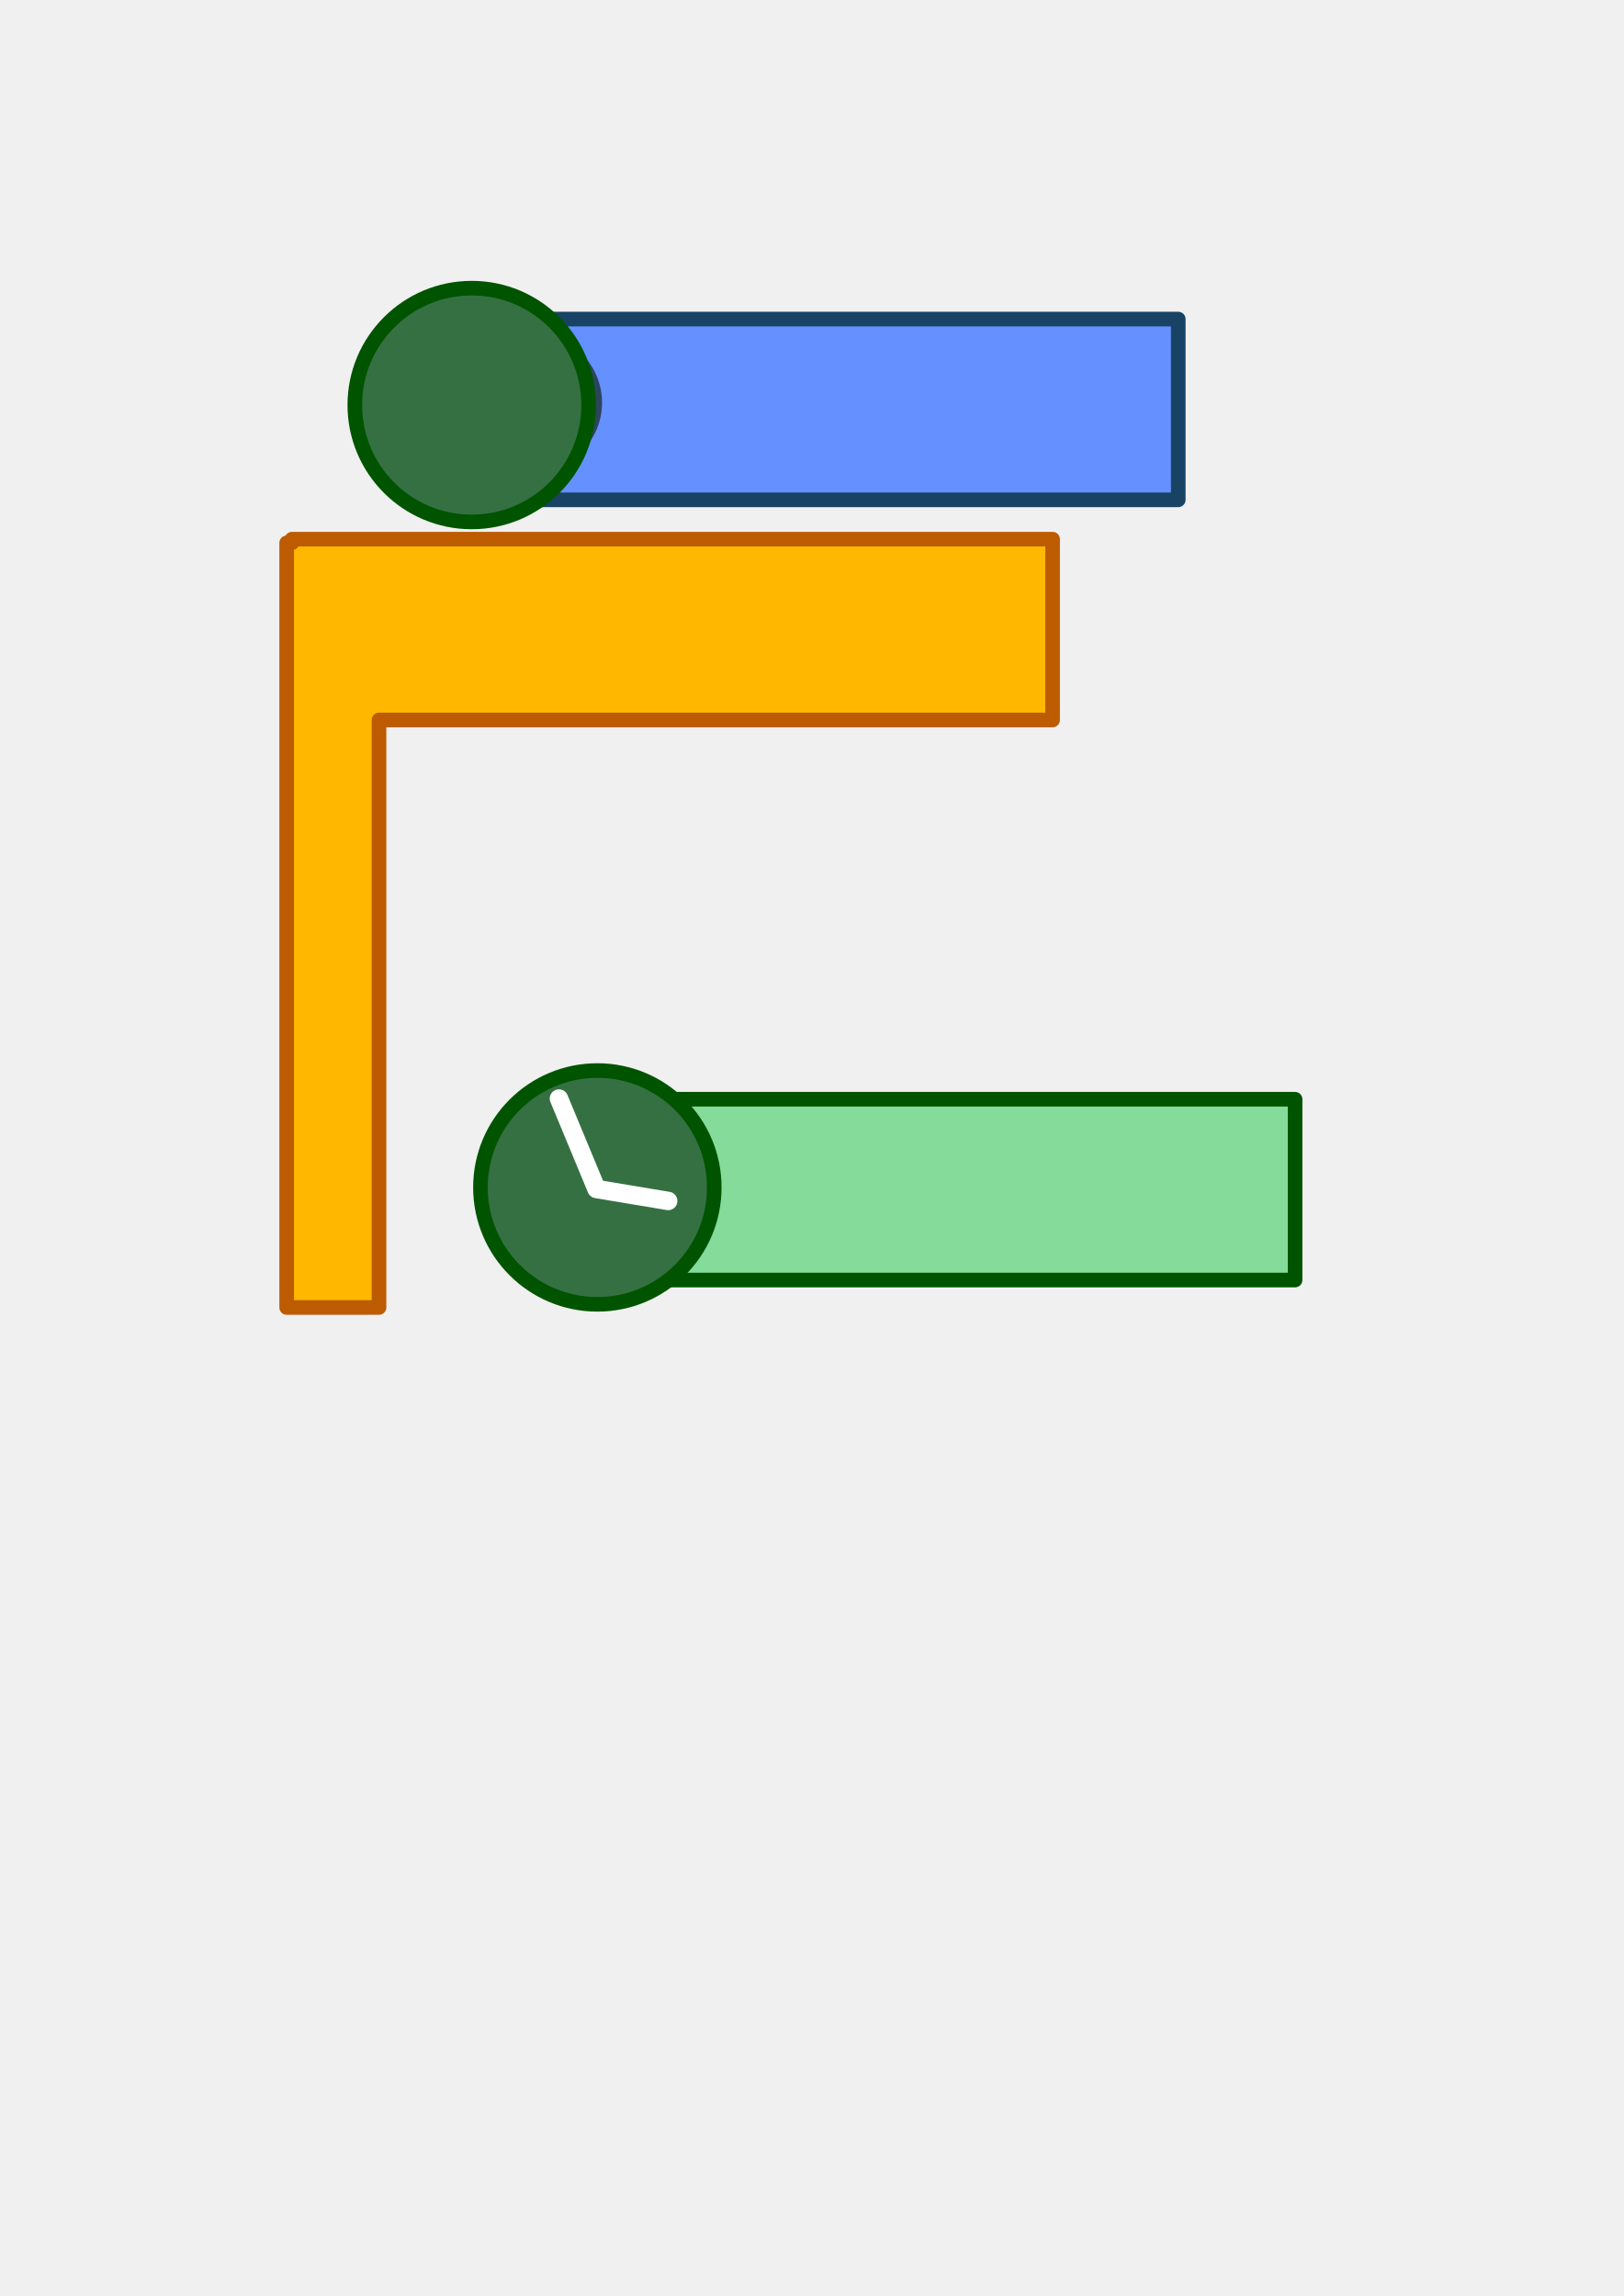
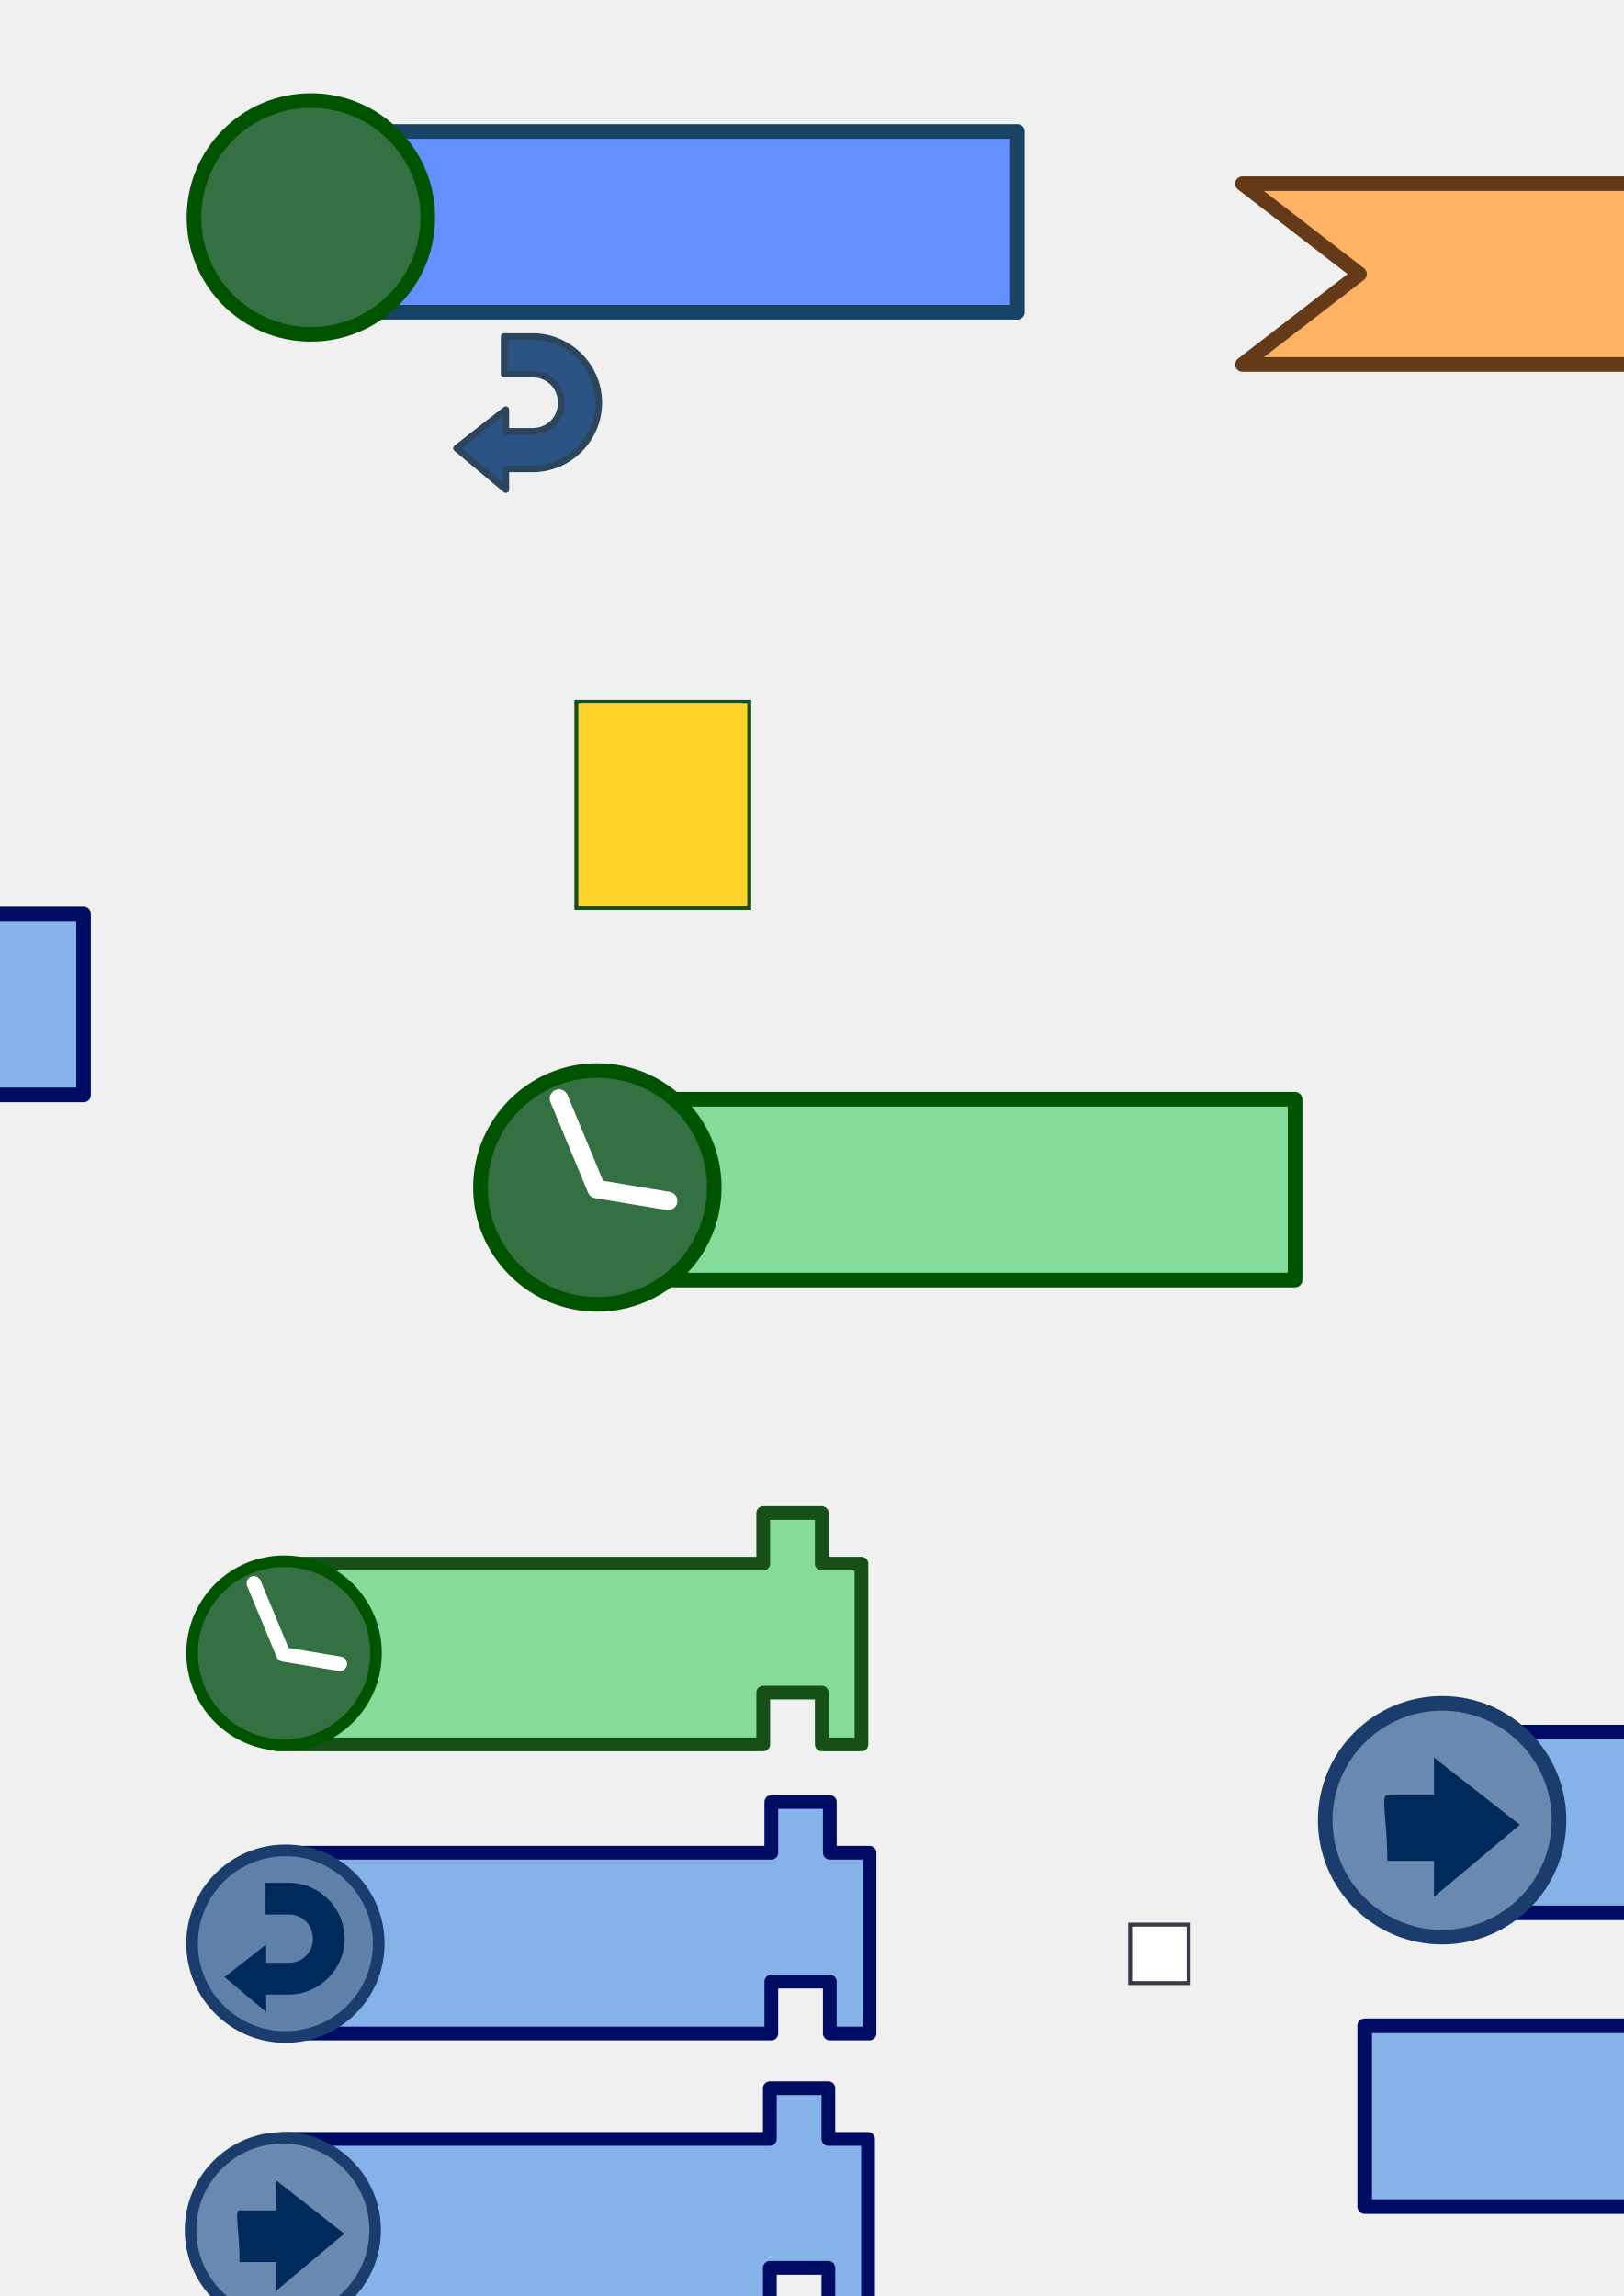
<svg xmlns="http://www.w3.org/2000/svg" width="744.094" height="1052.362" id="svg2" version="1.1">
  <defs id="defs4">
-     </defs>
+     <linearGradient id="linearGradient3989">
+       <stop style="stop-color:#35ce36;stop-opacity:1;" offset="0" id="stop3991" />
+       <stop id="stop3997" offset="0.5" style="stop-color:#ffffff;stop-opacity:0.498;" />
+       <stop style="stop-color:#ffffff;stop-opacity:0;" offset="1" id="stop3993" />
+     </linearGradient>
+     <linearGradient id="linearGradient3203">
+       <stop style="stop-color:#d3ebd3;stop-opacity:1;" offset="0" id="stop3205" />
+       <stop id="stop3219" offset="0.5" style="stop-color:#0fec0f;stop-opacity:0.498;" />
+       <stop style="stop-color:#00ff00;stop-opacity:0;" offset="1" id="stop3207" />
+     </linearGradient>
+     <filter id="filter4017" x="-0.25" width="1.5" y="-0.25" height="1.5" color-interpolation-filters="sRGB">
+       <feGaussianBlur id="feGaussianBlur4019" result="result8" stdDeviation="7" />
+       <feComposite id="feComposite4021" in2="SourceGraphic" in="result8" operator="xor" result="result6" />
+       <feDisplacementMap id="feDisplacementMap4023" in2="result6" result="result4" scale="75" yChannelSelector="A" xChannelSelector="A" in="result6" />
+       <feComposite id="feComposite4025" in2="SourceGraphic" k1="1" in="result4" operator="arithmetic" result="result2" />
+     </filter>
+   </defs>
  <g id="layer1">
-     <path style="color:#000000;fill:#ffb700;fill-opacity:1;fill-rule:nonzero;stroke:#bc5b00;stroke-width:6.7;stroke-linecap:round;stroke-linejoin:round;stroke-miterlimit:4;stroke-opacity:1;stroke-dasharray:none;stroke-dashoffset:0;marker:none;visibility:visible;display:inline;overflow:visible;enable-background:accumulate" d="M 133.781 247.125 L 133.781 248.812 L 131.375 248.812 L 131.375 599.281 L 173.688 599.281 L 173.688 330 L 482.375 330 L 482.375 247.125 L 133.781 247.125 z " id="rect2816" />
+     <path style="color:#000000;fill:#ffb700;fill-opacity:1;fill-rule:nonzero;stroke:#bc5b00;stroke-width:6.7;stroke-linecap:round;stroke-linejoin:round;stroke-miterlimit:4;stroke-opacity:1;stroke-dasharray:none;stroke-dashoffset:0;marker:none;visibility:visible;display:inline;overflow:visible;enable-background:accumulate" d="m -425.629,4.894 0,1.688 -2.406,0 0,350.469 42.312,0 0,-269.281 264.844,0 0,-24.094 26.813,0 0,24.094 17.031,0 0,-82.875 -348.594,0 z" id="rect2816" />
    <rect style="color:#000000;fill:#6491ff;fill-opacity:1;fill-rule:nonzero;stroke:#184364;stroke-width:6.7;stroke-linecap:round;stroke-linejoin:round;stroke-miterlimit:4;stroke-opacity:1;stroke-dasharray:none;stroke-dashoffset:0;marker:none;visibility:visible;display:inline;overflow:visible;enable-background:accumulate" id="rect2816-7" width="348.571" height="82.857" x="795.461" y="562.426" />
    <rect style="color:#000000;fill:#6491ff;fill-opacity:1;fill-rule:nonzero;stroke:#184364;stroke-width:6.7;stroke-linecap:round;stroke-linejoin:round;stroke-miterlimit:4;stroke-opacity:1;stroke-dasharray:none;stroke-dashoffset:0;marker:none;visibility:visible;display:inline;overflow:visible;enable-background:accumulate" id="rect2816-7-4" width="348.571" height="82.857" x="795.461" y="663.441" />
-     <rect style="color:#000000;fill:#6491ff;fill-opacity:1;fill-rule:nonzero;stroke:#184364;stroke-width:6.7;stroke-linecap:round;stroke-linejoin:round;stroke-miterlimit:4;stroke-opacity:1;stroke-dasharray:none;stroke-dashoffset:0;marker:none;visibility:visible;display:inline;overflow:visible;enable-background:accumulate" id="rect2816-7-48" width="348.571" height="82.857" x="191.39" y="146.243" />
+     <rect style="color:#000000;fill:#6491ff;fill-opacity:1;fill-rule:nonzero;stroke:#184364;stroke-width:6.7;stroke-linecap:round;stroke-linejoin:round;stroke-miterlimit:4;stroke-opacity:1;stroke-dasharray:none;stroke-dashoffset:0;marker:none;visibility:visible;display:inline;overflow:visible;enable-background:accumulate" id="rect2816-7-48" width="348.571" height="82.857" x="117.687" y="60.257" />
    <rect style="color:#000000;fill:#85dc9a;fill-opacity:1;fill-rule:nonzero;stroke:#005400;stroke-width:6.7;stroke-linecap:round;stroke-linejoin:round;stroke-miterlimit:4;stroke-opacity:1;stroke-dasharray:none;stroke-dashoffset:0;marker:none;visibility:visible;display:inline;overflow:visible;enable-background:accumulate" id="rect2816-7-9" width="348.571" height="82.857" x="244.928" y="503.837" />
    <path style="color:#000000;fill:#357043;fill-opacity:1;fill-rule:nonzero;stroke:#005400;stroke-width:17.308;stroke-linecap:round;stroke-linejoin:round;stroke-miterlimit:4;stroke-opacity:1;stroke-dasharray:none;stroke-dashoffset:0;marker:none;visibility:visible;display:inline;overflow:visible;enable-background:accumulate" id="path3712" d="m -175.767,627.088 a 138.391,138.391 0 1 1 -276.782,0 138.391,138.391 0 1 1 276.782,0 z" transform="matrix(0.3870991,0,0,0.3870991,395.3614,301.5102)" />
    <path style="fill:none;stroke:#ffffff;stroke-width:8.445;stroke-linecap:round;stroke-linejoin:round;stroke-miterlimit:4;stroke-opacity:1;stroke-dasharray:none" d="m 256.155,503.523 17.205,41.449 32.846,5.474" id="path3714" />
    <path style="font-size:medium;font-style:normal;font-variant:normal;font-weight:normal;font-stretch:normal;text-indent:0;text-align:start;text-decoration:none;line-height:normal;letter-spacing:normal;word-spacing:normal;text-transform:none;direction:ltr;block-progression:tb;writing-mode:lr-tb;text-anchor:start;color:#000000;fill:#2a5283;fill-opacity:1;fill-rule:nonzero;stroke:#2c455d;stroke-width:3.03;stroke-linecap:round;stroke-linejoin:round;stroke-miterlimit:4;stroke-opacity:1;stroke-dasharray:none;marker:none;visibility:visible;display:inline;overflow:visible;enable-background:accumulate;font-family:Bitstream Vera Sans;-inkscape-font-specification:Bitstream Vera Sans" d="m 231.044,154.248 0,17.209 13.015,0 c 7.422,0 13.122,5.7 13.122,13.122 0,7.422 -5.7,13.122 -13.122,13.122 l -12.262,0 0,-9.936 -22.587,17.68 22.587,18.954 0,-9.489 12.262,0 c 16.655,0 30.331,-13.676 30.331,-30.331 0,-16.655 -13.676,-30.331 -30.331,-30.331 l -13.015,0 z" id="rect6737" />
-     <path style="color:#000000;fill:#357043;fill-opacity:1;fill-rule:nonzero;stroke:#005400;stroke-width:17.308;stroke-linecap:round;stroke-linejoin:round;stroke-miterlimit:4;stroke-opacity:1;stroke-dasharray:none;stroke-dashoffset:0;marker:none;visibility:visible;display:inline;overflow:visible;enable-background:accumulate" id="path3712-2" d="m -175.767,627.088 a 138.391,138.391 0 1 1 -276.782,0 138.391,138.391 0 1 1 276.782,0 z" transform="matrix(0.3870991,0,0,0.3870991,337.7827,-57.09391)" />
+     <path style="color:#000000;fill:#357043;fill-opacity:1;fill-rule:nonzero;stroke:#005400;stroke-width:17.308;stroke-linecap:round;stroke-linejoin:round;stroke-miterlimit:4;stroke-opacity:1;stroke-dasharray:none;stroke-dashoffset:0;marker:none;visibility:visible;display:inline;overflow:visible;enable-background:accumulate" id="path3712-2" d="m -175.767,627.088 a 138.391,138.391 0 1 1 -276.782,0 138.391,138.391 0 1 1 276.782,0 z" transform="matrix(0.3870991,0,0,0.3870991,264.0801,-143.0803)" />
    <g id="g3712">
      <rect y="-296.628" x="218.088" height="82.857" width="348.571" id="rect2816-7-9-4" style="color:#000000;fill:#85dc9a;fill-opacity:1;fill-rule:nonzero;stroke:#005400;stroke-width:6.7;stroke-linecap:round;stroke-linejoin:round;stroke-miterlimit:4;stroke-opacity:1;stroke-dasharray:none;stroke-dashoffset:0;marker:none;visibility:visible;display:inline;overflow:visible;enable-background:accumulate" />
      <path transform="matrix(0.3870991,0,0,0.3870991,368.5217,-498.9545)" d="m -175.767,627.088 a 138.391,138.391 0 1 1 -276.782,0 138.391,138.391 0 1 1 276.782,0 z" id="path3712-5" style="color:#000000;fill:#49a95f;fill-opacity:1;fill-rule:nonzero;stroke:#005400;stroke-width:17.308;stroke-linecap:round;stroke-linejoin:round;stroke-miterlimit:4;stroke-opacity:1;stroke-dasharray:none;stroke-dashoffset:0;marker:none;visibility:visible;display:inline;overflow:visible;enable-background:accumulate" />
      <path id="path3714-5" d="m 274.267,-288.355 -27.747,32.863 32.846,5.474" style="fill:none;stroke:#064f0f;stroke-width:8.445;stroke-linecap:round;stroke-linejoin:round;stroke-miterlimit:4;stroke-opacity:1;stroke-dasharray:none" />
    </g>
-     <g id="g7385">
-       <rect y="-133.77" x="218.088" height="82.857" width="348.571" id="rect2816-7-9-7" style="color:#000000;fill:#85b2e8;fill-opacity:1;fill-rule:nonzero;stroke:#000c64;stroke-width:6.7;stroke-linecap:round;stroke-linejoin:round;stroke-miterlimit:4;stroke-opacity:1;stroke-dasharray:none;stroke-dashoffset:0;marker:none;visibility:visible;display:inline;overflow:visible;enable-background:accumulate" />
-       <path transform="matrix(0.3870991,0,0,0.3870991,368.5217,-336.0973)" d="m -175.767,627.088 a 138.391,138.391 0 1 1 -276.782,0 138.391,138.391 0 1 1 276.782,0 z" id="path3712-1" style="color:#000000;fill:#5f81a9;fill-opacity:1;fill-rule:nonzero;stroke:#1b3d6d;stroke-width:17.308;stroke-linecap:round;stroke-linejoin:round;stroke-miterlimit:4;stroke-opacity:1;stroke-dasharray:none;stroke-dashoffset:0;marker:none;visibility:visible;display:inline;overflow:visible;enable-background:accumulate" />
-       <path id="rect6737-5" d="m 235.061,-128.304 0,18.2 13.763,0 c 7.849,0 13.877,6.028 13.877,13.877 0,7.849 -6.028,13.877 -13.877,13.877 l -12.967,0 0,-10.507 -23.887,18.697 23.887,20.045 0,-10.035 12.967,0 c 17.613,0 32.077,-14.463 32.077,-32.077 0,-17.613 -14.463,-32.077 -32.077,-32.077 l -13.763,0 z" style="font-size:medium;font-style:normal;font-variant:normal;font-weight:normal;font-stretch:normal;text-indent:0;text-align:start;text-decoration:none;line-height:normal;letter-spacing:normal;word-spacing:normal;text-transform:none;direction:ltr;block-progression:tb;writing-mode:lr-tb;text-anchor:start;color:#000000;fill:#002a5c;fill-opacity:1;fill-rule:nonzero;stroke:none;stroke-width:2.772;marker:none;visibility:visible;display:inline;overflow:visible;enable-background:accumulate;font-family:Bitstream Vera Sans;-inkscape-font-specification:Bitstream Vera Sans" />
+     <g id="g3185" transform="translate(65.59846,-142.2294)">
+       <rect y="561.214" x="-375.882" height="82.857" width="348.571" id="rect2816-7-9-7" style="color:#000000;fill:#85b2e8;fill-opacity:1;fill-rule:nonzero;stroke:#000c64;stroke-width:6.7;stroke-linecap:round;stroke-linejoin:round;stroke-miterlimit:4;stroke-opacity:1;stroke-dasharray:none;stroke-dashoffset:0;marker:none;visibility:visible;display:inline;overflow:visible;enable-background:accumulate" />
+       <path transform="matrix(0.3870991,0,0,0.3870991,-225.448,358.8877)" d="m -175.767,627.088 c 0,76.431 -61.96,138.391 -138.391,138.391 -76.431,0 -138.391,-61.96 -138.391,-138.391 0,-76.431 61.96,-138.391 138.391,-138.391 76.431,0 138.391,61.96 138.391,138.391 z" id="path3712-1" style="color:#000000;fill:#5f81a9;fill-opacity:1;fill-rule:nonzero;stroke:#1b3d6d;stroke-width:17.308;stroke-linecap:round;stroke-linejoin:round;stroke-miterlimit:4;stroke-opacity:1;stroke-dasharray:none;stroke-dashoffset:0;marker:none;visibility:visible;display:inline;overflow:visible;enable-background:accumulate" />
+       <path id="rect6737-5" d="m -358.909,566.681 0,18.2 13.763,0 c 7.849,0 13.877,6.028 13.877,13.877 0,7.849 -6.028,13.877 -13.877,13.877 l -12.967,0 0,-10.507 -23.887,18.697 23.887,20.045 0,-10.035 12.967,0 c 17.613,0 32.077,-14.463 32.077,-32.077 0,-17.613 -14.463,-32.077 -32.077,-32.077 l -13.763,0 z" style="font-size:medium;font-style:normal;font-variant:normal;font-weight:normal;font-stretch:normal;text-indent:0;text-align:start;text-decoration:none;line-height:normal;letter-spacing:normal;word-spacing:normal;text-transform:none;direction:ltr;block-progression:tb;writing-mode:lr-tb;text-anchor:start;color:#000000;fill:#002a5c;fill-opacity:1;fill-rule:nonzero;stroke:none;stroke-width:2.772;marker:none;visibility:visible;display:inline;overflow:visible;enable-background:accumulate;font-family:Bitstream Vera Sans;-inkscape-font-specification:Bitstream Vera Sans" />
    </g>
-     <g id="g7375">
+     <g id="g7375" transform="translate(416.8244,1273.376)">
      <rect y="-479.485" x="215.231" height="82.857" width="348.571" id="rect2816-7-9-7-2" style="color:#000000;fill:#85b2e8;fill-opacity:1;fill-rule:nonzero;stroke:#000c64;stroke-width:6.7;stroke-linecap:round;stroke-linejoin:round;stroke-miterlimit:4;stroke-opacity:1;stroke-dasharray:none;stroke-dashoffset:0;marker:none;visibility:visible;display:inline;overflow:visible;enable-background:accumulate" />
-       <path transform="matrix(0.3870991,0,0,0.3870991,365.6646,-681.8116)" d="m -175.767,627.088 a 138.391,138.391 0 1 1 -276.782,0 138.391,138.391 0 1 1 276.782,0 z" id="path3712-1-7" style="color:#000000;fill:#6989b0;fill-opacity:1;fill-rule:nonzero;stroke:#1b3d6d;stroke-width:17.308;stroke-linecap:round;stroke-linejoin:round;stroke-miterlimit:4;stroke-opacity:1;stroke-dasharray:none;stroke-dashoffset:0;marker:none;visibility:visible;display:inline;overflow:visible;enable-background:accumulate" />
+       <path transform="matrix(0.3870991,0,0,0.3870991,365.6646,-681.8116)" d="m -175.767,627.088 c 0,76.431 -61.96,138.391 -138.391,138.391 -76.431,0 -138.391,-61.96 -138.391,-138.391 0,-76.431 61.96,-138.391 138.391,-138.391 76.431,0 138.391,61.96 138.391,138.391 z" id="path3712-1-7" style="color:#000000;fill:#6989b0;fill-opacity:1;fill-rule:nonzero;stroke:#1b3d6d;stroke-width:17.308;stroke-linecap:round;stroke-linejoin:round;stroke-miterlimit:4;stroke-opacity:1;stroke-dasharray:none;stroke-dashoffset:0;marker:none;visibility:visible;display:inline;overflow:visible;enable-background:accumulate" />
      <path id="rect6737-5-6" d="m 218.938,-450.487 21.377,0 0,-17.322 39.378,30.823 -39.378,33.045 0,-16.543 -21.377,0 c 0.094,-17.596 -3.258,-30.507 0,-30.002 z" style="font-size:medium;font-style:normal;font-variant:normal;font-weight:normal;font-stretch:normal;text-indent:0;text-align:start;text-decoration:none;line-height:normal;letter-spacing:normal;word-spacing:normal;text-transform:none;direction:ltr;block-progression:tb;writing-mode:lr-tb;text-anchor:start;color:#000000;fill:#002a5c;fill-opacity:1;fill-rule:nonzero;stroke:none;stroke-width:5.282;marker:none;visibility:visible;display:inline;overflow:visible;enable-background:accumulate;font-family:Bitstream Vera Sans;-inkscape-font-specification:Bitstream Vera Sans" />
    </g>
-     <path style="color:#000000;fill:#ffb264;fill-opacity:1;fill-rule:nonzero;stroke:#643a18;stroke-width:6.7;stroke-linecap:round;stroke-linejoin:round;stroke-miterlimit:4;stroke-opacity:1;stroke-dashoffset:0;marker:none;visibility:visible;display:inline;overflow:visible;enable-background:accumulate" d="m 578.278,-133.569 88.423,0 84.853,-72.731 86.873,72.731 88.423,0 0,82.857 -348.571,0 0,-82.857 z" id="rect2816-7-1" />
+     <path style="color:#000000;fill:#ffb264;fill-opacity:1;fill-rule:nonzero;stroke:#643a18;stroke-width:6.7;stroke-linecap:round;stroke-linejoin:round;stroke-miterlimit:4;stroke-opacity:1;stroke-dashoffset:0;marker:none;visibility:visible;display:inline;overflow:visible;enable-background:accumulate" d="m 304.526,-103.401 88.423,0 84.853,-72.731 86.873,72.731 88.423,0 0,82.857 -348.571,0 0,-82.857 z" id="rect2816-7-1" />
    <rect style="color:#000000;fill:#f65849;fill-opacity:1;fill-rule:nonzero;stroke:#810a00;stroke-width:6.7;stroke-linecap:round;stroke-linejoin:round;stroke-miterlimit:4;stroke-opacity:1;stroke-dasharray:none;stroke-dashoffset:0;marker:none;visibility:visible;display:inline;overflow:visible;enable-background:accumulate" id="rect2816-7-9-7-2-9" width="348.571" height="82.857" x="1123.002" y="-16.392" />
    <path style="color:#000000;fill:#da4d40;fill-opacity:1;fill-rule:nonzero;stroke:#810a00;stroke-width:17.308;stroke-linecap:round;stroke-linejoin:round;stroke-miterlimit:4;stroke-opacity:1;stroke-dasharray:none;stroke-dashoffset:0;marker:none;visibility:visible;display:inline;overflow:visible;enable-background:accumulate" id="path3712-1-7-4" d="m -175.767,627.088 a 138.391,138.391 0 1 1 -276.782,0 138.391,138.391 0 1 1 276.782,0 z" transform="matrix(0.3870991,0,0,0.3870991,1273.436,-218.7183)" />
    <path style="color:#000000;fill:#7c0a00;fill-opacity:1;fill-rule:nonzero;stroke:none;stroke-width:1.387;marker:none;visibility:visible;display:inline;overflow:visible;enable-background:accumulate" d="m 1108.693,8.054 35.196,-20.716 0,41.431 -35.196,-20.716 z" id="rect3722" />
    <path style="color:#000000;fill:#7c0a00;fill-opacity:1;fill-rule:nonzero;stroke:none;stroke-width:1.387;marker:none;visibility:visible;display:inline;overflow:visible;enable-background:accumulate" d="m 1188.365,42.21 -35.196,-20.716 0,41.431 35.196,-20.716 z" id="rect3722-8" />
    <g id="g3639" transform="translate(-20,288.5714)">
      <path transform="matrix(0.8660254,0.5,-0.5,0.8660254,-41.8917,-633.6551)" d="m 2131.428,-101.924 c 0,91.521 -74.193,165.714 -165.714,165.714 -91.521,0 -165.714,-74.193 -165.714,-165.714 0,-91.521 74.193,-165.714 165.714,-165.714 41.287,0 81.088,15.412 111.607,43.219 l -111.607,122.495 z" id="path2863" style="color:#000000;fill:#ffae00;fill-opacity:1;fill-rule:nonzero;stroke:#814300;stroke-width:10;stroke-linecap:round;stroke-linejoin:round;stroke-miterlimit:4;stroke-opacity:1;stroke-dasharray:none;stroke-dashoffset:0;marker:none;visibility:visible;display:inline;overflow:visible;enable-background:accumulate" />
      <path d="m 1750.918,155.005 c 8.008,7.608 8.333,20.267 0.725,28.275 -7.608,8.008 -20.267,8.333 -28.275,0.725 -8.008,-7.608 -8.333,-20.267 -0.725,-28.275 7.496,-7.89 19.925,-8.339 27.97,-1.009" id="path3637" style="color:#000000;fill:#814300;fill-opacity:1;fill-rule:nonzero;stroke:#814300;stroke-width:10;stroke-linecap:round;stroke-linejoin:round;stroke-miterlimit:4;stroke-opacity:1;stroke-dasharray:none;stroke-dashoffset:0;marker:none;visibility:visible;display:inline;overflow:visible;enable-background:accumulate" />
    </g>
    <g id="g3702">
      <path id="rect3658" d="m 2366.781,-67.625 c -37.965,0.47 -75.684,15.555 -103.844,44.906 -23.549,24.545 -36.676,55.147 -39.5,86.438 l -0.625,0 0,175.844 48.616,-30 46.129,25.137 39.644,-26.17 47.469,29.01 53.922,-30.603 57.189,32.626 0,-175.844 -2.094,0 c -3.052,-33.719 -18.014,-66.538 -44.75,-91.688 L 2466.719,-30 c -28.39,-25.613 -64.273,-38.067 -99.938,-37.625 z" style="color:#000000;fill:#f14653;fill-opacity:1;fill-rule:nonzero;stroke:#810008;stroke-width:7.029;stroke-linecap:round;stroke-linejoin:round;stroke-miterlimit:4;stroke-opacity:1;stroke-dasharray:none;stroke-dashoffset:0;marker:none;visibility:visible;display:inline;overflow:visible;enable-background:accumulate" />
      <path transform="translate(17.14286,-61.42857)" d="m 2302.347,86.434 a 20,20 0 1 1 -0.305,-0.284" id="path3678" style="color:#000000;fill:#810008;fill-opacity:1;fill-rule:nonzero;stroke:#810008;stroke-width:10;stroke-linecap:round;stroke-linejoin:round;stroke-miterlimit:4;stroke-opacity:1;stroke-dasharray:none;stroke-dashoffset:0;marker:none;visibility:visible;display:inline;overflow:visible;enable-background:accumulate" />
      <path transform="translate(135.7142,-61.42855)" d="m 2302.347,86.434 a 20,20 0 1 1 -0.305,-0.284" id="path3678-1" style="color:#000000;fill:#810008;fill-opacity:1;fill-rule:nonzero;stroke:#810008;stroke-width:10;stroke-linecap:round;stroke-linejoin:round;stroke-miterlimit:4;stroke-opacity:1;stroke-dasharray:none;stroke-dashoffset:0;marker:none;visibility:visible;display:inline;overflow:visible;enable-background:accumulate" />
    </g>
    <path style="color:#000000;fill:#c72621;fill-opacity:1;fill-rule:nonzero;stroke:#810008;stroke-width:10;stroke-linecap:round;stroke-linejoin:round;stroke-miterlimit:4;stroke-opacity:1;stroke-dasharray:none;stroke-dashoffset:0;marker:none;visibility:visible;display:inline;overflow:visible;enable-background:accumulate" id="path3707" d="m 1849.254,-323.995 a 117.143,117.143 0 1 1 -1.788,-1.663" />
-     <path style="color:#000000;fill:#ffb264;fill-opacity:1;fill-rule:nonzero;stroke:#643a18;stroke-width:6.7;stroke-linecap:round;stroke-linejoin:round;stroke-miterlimit:4;stroke-opacity:1;stroke-dashoffset:0;marker:none;visibility:visible;display:inline;overflow:visible;enable-background:accumulate" d="m -901.596,-189.128 88.423,0 171.726,0 88.423,0 56.569,41.934 -56.569,40.923 -348.571,0 0,-82.857 z" id="rect2816-7-1-7" />
+     <path style="color:#000000;fill:#ffb264;fill-opacity:1;fill-rule:nonzero;stroke:#643a18;stroke-width:6.7;stroke-linecap:round;stroke-linejoin:round;stroke-miterlimit:4;stroke-opacity:1;stroke-dashoffset:0;marker:none;visibility:visible;display:inline;overflow:visible;enable-background:accumulate" d="m 569.387,84.186 88.423,0 171.726,0 88.423,0 56.569,41.934 -56.569,40.923 -348.571,0 53.633,-41.429 z" id="rect2816-7-1-7" />
+     <g id="g3190" transform="translate(-173.3164,-9.003449)">
+       <path transform="matrix(0.3870991,0,0,0.3870991,203.3914,458.4825)" d="m -175.767,627.088 c 0,76.431 -61.96,138.391 -138.391,138.391 -76.431,0 -138.391,-61.96 -138.391,-138.391 0,-76.431 61.96,-138.391 138.391,-138.391 76.431,0 138.391,61.96 138.391,138.391 z" id="path3712-1-70" style="color:#000000;fill:#5f81a9;fill-opacity:1;fill-rule:nonzero;stroke:#1b3d6d;stroke-width:17.308;stroke-linecap:round;stroke-linejoin:round;stroke-miterlimit:4;stroke-opacity:1;stroke-dasharray:none;stroke-dashoffset:0;marker:none;visibility:visible;display:inline;overflow:visible;enable-background:accumulate" />
+       <path id="rect6737-5-3" d="m 69.93,666.276 0,18.2 13.763,0 c 7.849,0 13.877,6.028 13.877,13.877 0,7.849 -6.028,13.877 -13.877,13.877 l -12.967,0 0,-10.507 -23.887,18.697 23.887,20.045 0,-10.035 12.967,0 c 17.613,0 32.077,-14.463 32.077,-32.077 0,-17.613 -14.463,-32.077 -32.077,-32.077 l -13.763,0 z" style="font-size:medium;font-style:normal;font-variant:normal;font-weight:normal;font-stretch:normal;text-indent:0;text-align:start;text-decoration:none;line-height:normal;letter-spacing:normal;word-spacing:normal;text-transform:none;direction:ltr;block-progression:tb;writing-mode:lr-tb;text-anchor:start;color:#000000;fill:#002a5c;fill-opacity:1;fill-rule:nonzero;stroke:none;stroke-width:2.772;marker:none;visibility:visible;display:inline;overflow:visible;enable-background:accumulate;font-family:Bitstream Vera Sans;-inkscape-font-specification:Bitstream Vera Sans" />
+     </g>
+     <path style="fill:#00ff00;fill-opacity:1;stroke:#008000;stroke-width:3.754;stroke-miterlimit:4;stroke-dasharray:none" id="path3198" d="m -313.62,689.973 a 32.262,32.262 0 1 1 -64.525,0 32.262,32.262 0 1 1 64.525,0 z" transform="matrix(1.488372,0,0,1.488372,168.9193,-336.9637)" />
+     <path style="fill:#008000;fill-opacity:1;stroke:none" d="m -360.641,653.423 46.36,36.31 -46.36,36.31 c 0.723,-32.301 1.192,-44.719 0,-72.619 z" id="rect3200" />
+     <path style="color:#000000;fill:#ffb264;fill-opacity:1;fill-rule:nonzero;stroke:#643a18;stroke-width:6.7;stroke-linecap:round;stroke-linejoin:round;stroke-miterlimit:4;stroke-opacity:1;stroke-dashoffset:0;marker:none;visibility:visible;display:inline;overflow:visible;enable-background:accumulate" d="m 701.72,-157.208 88.423,0 84.853,52.413 86.873,-52.413 88.423,0 0,82.857 -348.571,0 z" id="rect2816-7-1-8" />
+     <rect style="fill:#ffccaa;fill-opacity:1;stroke:#280b0b;stroke-width:5.588;stroke-miterlimit:4;stroke-dasharray:none" id="rect4081" width="24.582" height="24.582" x="984.389" y="-82.869" />
+     <path style="fill:#b380ff;fill-opacity:1;stroke:#4d4d4d;stroke-width:4.574;stroke-miterlimit:4;stroke-dasharray:none" d="m 844.531,298.406 c -7.488,1.66 -6.659,11.795 -6.469,17.562 0.37,16.422 -0.705,33.016 0.469,49.344 0.738,5.491 6.391,8.134 11.5,6.688 22.507,-0.205 45.115,0.398 67.562,-0.281 7.917,-4.052 4.586,-15.244 5.312,-22.312 -0.383,-14.739 0.725,-29.613 -0.469,-44.281 -0.742,-5.525 -6.326,-8.156 -11.531,-6.75 -22.124,0.021 -44.254,-0.042 -66.375,0.031 z" id="rect4087" />
+     <path style="fill:#3e3748;fill-opacity:1;stroke:none" d="m 867.969,308.125 c -3.302,3.96 -0.997,10.253 -1.822,15.031 0.436,13.407 -0.976,27.068 0.728,40.344 3.065,4.439 7.377,-2.416 10.35,-3.897 9.408,-7.555 19.313,-14.674 28.056,-22.946 -9.538,-9.868 -21.211,-17.646 -31.831,-26.288 -1.609,-0.901 -3.398,-3.543 -5.481,-2.244 z" id="path4027" />
+     <path style="fill:#e3d7f4;fill-opacity:1;stroke:#7c6f91;stroke-width:1.8;stroke-miterlimit:4;stroke-dasharray:none" d="m 865.344,304 c -3.251,3.984 -1.017,10.239 -1.822,15.031 0.459,13.428 -1.017,27.162 0.791,40.438 3.094,4.302 7.302,-2.55 10.288,-3.991 9.066,-7.344 18.846,-14.181 27.181,-22.228 0.698,-3.918 -5.572,-5.777 -7.785,-8.656 -9.05,-6.956 -17.61,-14.972 -27.183,-20.938 -0.511,0.041 -1.105,-0.197 -1.469,0.344 z" id="path4027-5" />
+     <path style="fill:#b380ff;fill-opacity:1;stroke:#4d4d4d;stroke-width:4.574;stroke-miterlimit:4;stroke-dasharray:none" d="m 947.896,297.466 c -7.488,1.66 -6.659,11.795 -6.469,17.562 0.37,16.422 -0.705,33.016 0.469,49.344 0.738,5.491 6.391,8.134 11.5,6.688 22.507,-0.205 45.115,0.398 67.562,-0.281 7.917,-4.052 4.587,-15.244 5.312,-22.312 -0.383,-14.739 0.725,-29.613 -0.469,-44.281 -0.742,-5.525 -6.326,-8.156 -11.531,-6.75 -22.124,0.021 -44.254,-0.042 -66.375,0.031 z" id="rect4087-3" />
+     <g id="g4182" transform="translate(1.871992,0.9359962)">
+       <rect y="313.337" x="964.575" height="42.278" width="42.278" id="rect4162" style="fill:#3e3748;fill-opacity:1;stroke:#3e3748;stroke-width:1.666;stroke-miterlimit:4;stroke-dasharray:none" />
+       <rect y="310.58" x="961.817" height="42.278" width="42.278" id="rect4162-6" style="fill:#dbdee3;fill-opacity:1;stroke:#7c6f91;stroke-width:1.666;stroke-miterlimit:4;stroke-dasharray:none" />
+     </g>
+     <path style="color:#000000;fill:#85b2e8;fill-opacity:1;fill-rule:nonzero;stroke:#000c64;stroke-width:6.297;stroke-linecap:round;stroke-linejoin:round;stroke-miterlimit:4;stroke-opacity:1;stroke-dasharray:none;stroke-dashoffset:0;marker:none;visibility:visible;display:inline;overflow:visible;enable-background:accumulate" d="m 353.469,825.938 0,23.25 -222.906,0 0,82.844 222.906,0 0,-23.75 26.812,0 0,23.75 18.188,0 0,-82.844 -18.188,0 0,-23.25 z" id="rect2816-7-9-7-4" />
+     <g id="g4333" transform="translate(-3.322794,0)">
+       <path transform="matrix(0.3089915,0,0,0.3089915,231.1973,697.1062)" d="m -175.767,627.088 c 0,76.431 -61.96,138.391 -138.391,138.391 -76.431,0 -138.391,-61.96 -138.391,-138.391 0,-76.431 61.96,-138.391 138.391,-138.391 76.431,0 138.391,61.96 138.391,138.391 z" id="path3712-1-4" style="color:#000000;fill:#5f81a9;fill-opacity:1;fill-rule:nonzero;stroke:#1b3d6d;stroke-width:17.308;stroke-linecap:round;stroke-linejoin:round;stroke-miterlimit:4;stroke-opacity:1;stroke-dasharray:none;stroke-dashoffset:0;marker:none;visibility:visible;display:inline;overflow:visible;enable-background:accumulate" />
+       <path id="rect6737-5-63" d="m 124.665,862.972 0,14.527 10.986,0 c 6.265,0 11.077,4.812 11.077,11.077 0,6.265 -4.812,11.077 -11.077,11.077 l -10.351,0 0,-8.387 -19.067,14.925 19.067,16 0,-8.01 10.351,0 c 14.059,0 25.604,-11.545 25.604,-25.604 0,-14.059 -11.545,-25.604 -25.604,-25.604 l -10.986,0 z" style="font-size:medium;font-style:normal;font-variant:normal;font-weight:normal;font-stretch:normal;text-indent:0;text-align:start;text-decoration:none;line-height:normal;letter-spacing:normal;word-spacing:normal;text-transform:none;direction:ltr;block-progression:tb;writing-mode:lr-tb;text-anchor:start;color:#000000;fill:#002a5c;fill-opacity:1;fill-rule:nonzero;stroke:none;stroke-width:2.772;marker:none;visibility:visible;display:inline;overflow:visible;enable-background:accumulate;font-family:Bitstream Vera Sans;-inkscape-font-specification:Bitstream Vera Sans" />
+     </g>
+     <rect style="fill:#ffffff;fill-opacity:1;stroke:#3e3748;stroke-width:1.8;stroke-miterlimit:4;stroke-dasharray:none" id="rect4216-5-0" width="26.799" height="26.799" x="517.921" y="882.146" />
+     <path style="color:#000000;fill:#85dc9a;fill-opacity:1;fill-rule:nonzero;stroke:#165016;stroke-width:6.297;stroke-linecap:round;stroke-linejoin:round;stroke-miterlimit:4;stroke-opacity:1;stroke-dasharray:none;stroke-dashoffset:0;marker:none;visibility:visible;display:inline;overflow:visible;enable-background:accumulate" d="m 349.773,693.449 0,23.25 -222.906,0 0,82.844 222.906,0 0,-23.75 26.812,0 0,23.75 18.188,0 0,-82.844 -18.188,0 0,-23.25 z" id="rect2816-7-9-7-4-9" />
+     <g id="g4326" transform="translate(35.4499,2.276921)">
+       <g transform="matrix(0.7866591,0,0,0.7866591,-7.851054,-34.06818)" id="g4322">
+         <path style="color:#000000;fill:#357043;fill-opacity:1;fill-rule:nonzero;stroke:#005400;stroke-width:17.308;stroke-linecap:round;stroke-linejoin:round;stroke-miterlimit:4;stroke-opacity:1;stroke-dasharray:none;stroke-dashoffset:0;marker:none;visibility:visible;display:inline;overflow:visible;enable-background:accumulate" id="path3712-0" d="m -175.767,627.088 c 0,76.431 -61.96,138.391 -138.391,138.391 -76.431,0 -138.391,-61.96 -138.391,-138.391 0,-76.431 61.96,-138.391 138.391,-138.391 76.431,0 138.391,61.96 138.391,138.391 z" transform="matrix(0.3870991,0,0,0.3870991,252.015,760.8888)" />
+         <path style="fill:none;stroke:#ffffff;stroke-width:8.445;stroke-linecap:round;stroke-linejoin:round;stroke-miterlimit:4;stroke-opacity:1;stroke-dasharray:none" d="m 112.809,962.902 17.205,41.449 32.846,5.474" id="path3714-1" />
+       </g>
+     </g>
+     <rect style="fill:#ffd42a;fill-opacity:1;stroke:#165016;stroke-width:1.8;stroke-miterlimit:4;stroke-dasharray:none" id="rect4363" width="79.237" height="94.644" x="264.123" y="321.623" />
+     <path style="color:#000000;fill:#85b2e8;fill-opacity:1;fill-rule:nonzero;stroke:#000c64;stroke-width:6.297;stroke-linecap:round;stroke-linejoin:round;stroke-miterlimit:4;stroke-opacity:1;stroke-dasharray:none;stroke-dashoffset:0;marker:none;visibility:visible;display:inline;overflow:visible;enable-background:accumulate" d="m 352.806,957.121 0,23.25 -222.906,0 0,82.844 222.906,0 0,-23.75 26.812,0 0,23.75 18.188,0 0,-82.844 -18.188,0 0,-23.25 z" id="rect2816-7-9-7-4-4" />
+     <rect style="color:#000000;fill:#85b2e8;fill-opacity:1;fill-rule:nonzero;stroke:#000c64;stroke-width:6.7;stroke-linecap:round;stroke-linejoin:round;stroke-miterlimit:4;stroke-opacity:1;stroke-dasharray:none;stroke-dashoffset:0;marker:none;visibility:visible;display:inline;overflow:visible;enable-background:accumulate" id="rect2816-7-9-7-2-3" width="348.571" height="82.857" x="625.395" y="928.514" />
+     <g id="g4418" transform="matrix(0.7894095,0,0,0.7894095,-386.822,257.2703)">
+       <path transform="matrix(0.3870991,0,0,0.3870991,775.8293,726.1873)" d="m -175.767,627.088 c 0,76.431 -61.96,138.391 -138.391,138.391 -76.431,0 -138.391,-61.96 -138.391,-138.391 0,-76.431 61.96,-138.391 138.391,-138.391 76.431,0 138.391,61.96 138.391,138.391 z" id="path3712-1-7-2" style="color:#000000;fill:#6989b0;fill-opacity:1;fill-rule:nonzero;stroke:#1b3d6d;stroke-width:17.308;stroke-linecap:round;stroke-linejoin:round;stroke-miterlimit:4;stroke-opacity:1;stroke-dasharray:none;stroke-dashoffset:0;marker:none;visibility:visible;display:inline;overflow:visible;enable-background:accumulate" />
+       <path id="rect6737-5-6-4" d="m 629.102,957.512 21.377,0 0,-17.322 39.378,30.823 -39.378,33.045 0,-16.543 -21.377,0 c 0.094,-17.596 -3.258,-30.507 0,-30.002 z" style="font-size:medium;font-style:normal;font-variant:normal;font-weight:normal;font-stretch:normal;text-indent:0;text-align:start;text-decoration:none;line-height:normal;letter-spacing:normal;word-spacing:normal;text-transform:none;direction:ltr;block-progression:tb;writing-mode:lr-tb;text-anchor:start;color:#000000;fill:#002a5c;fill-opacity:1;fill-rule:nonzero;stroke:none;stroke-width:5.282;marker:none;visibility:visible;display:inline;overflow:visible;enable-background:accumulate;font-family:Bitstream Vera Sans;-inkscape-font-specification:Bitstream Vera Sans" />
+     </g>
  </g>
</svg>
